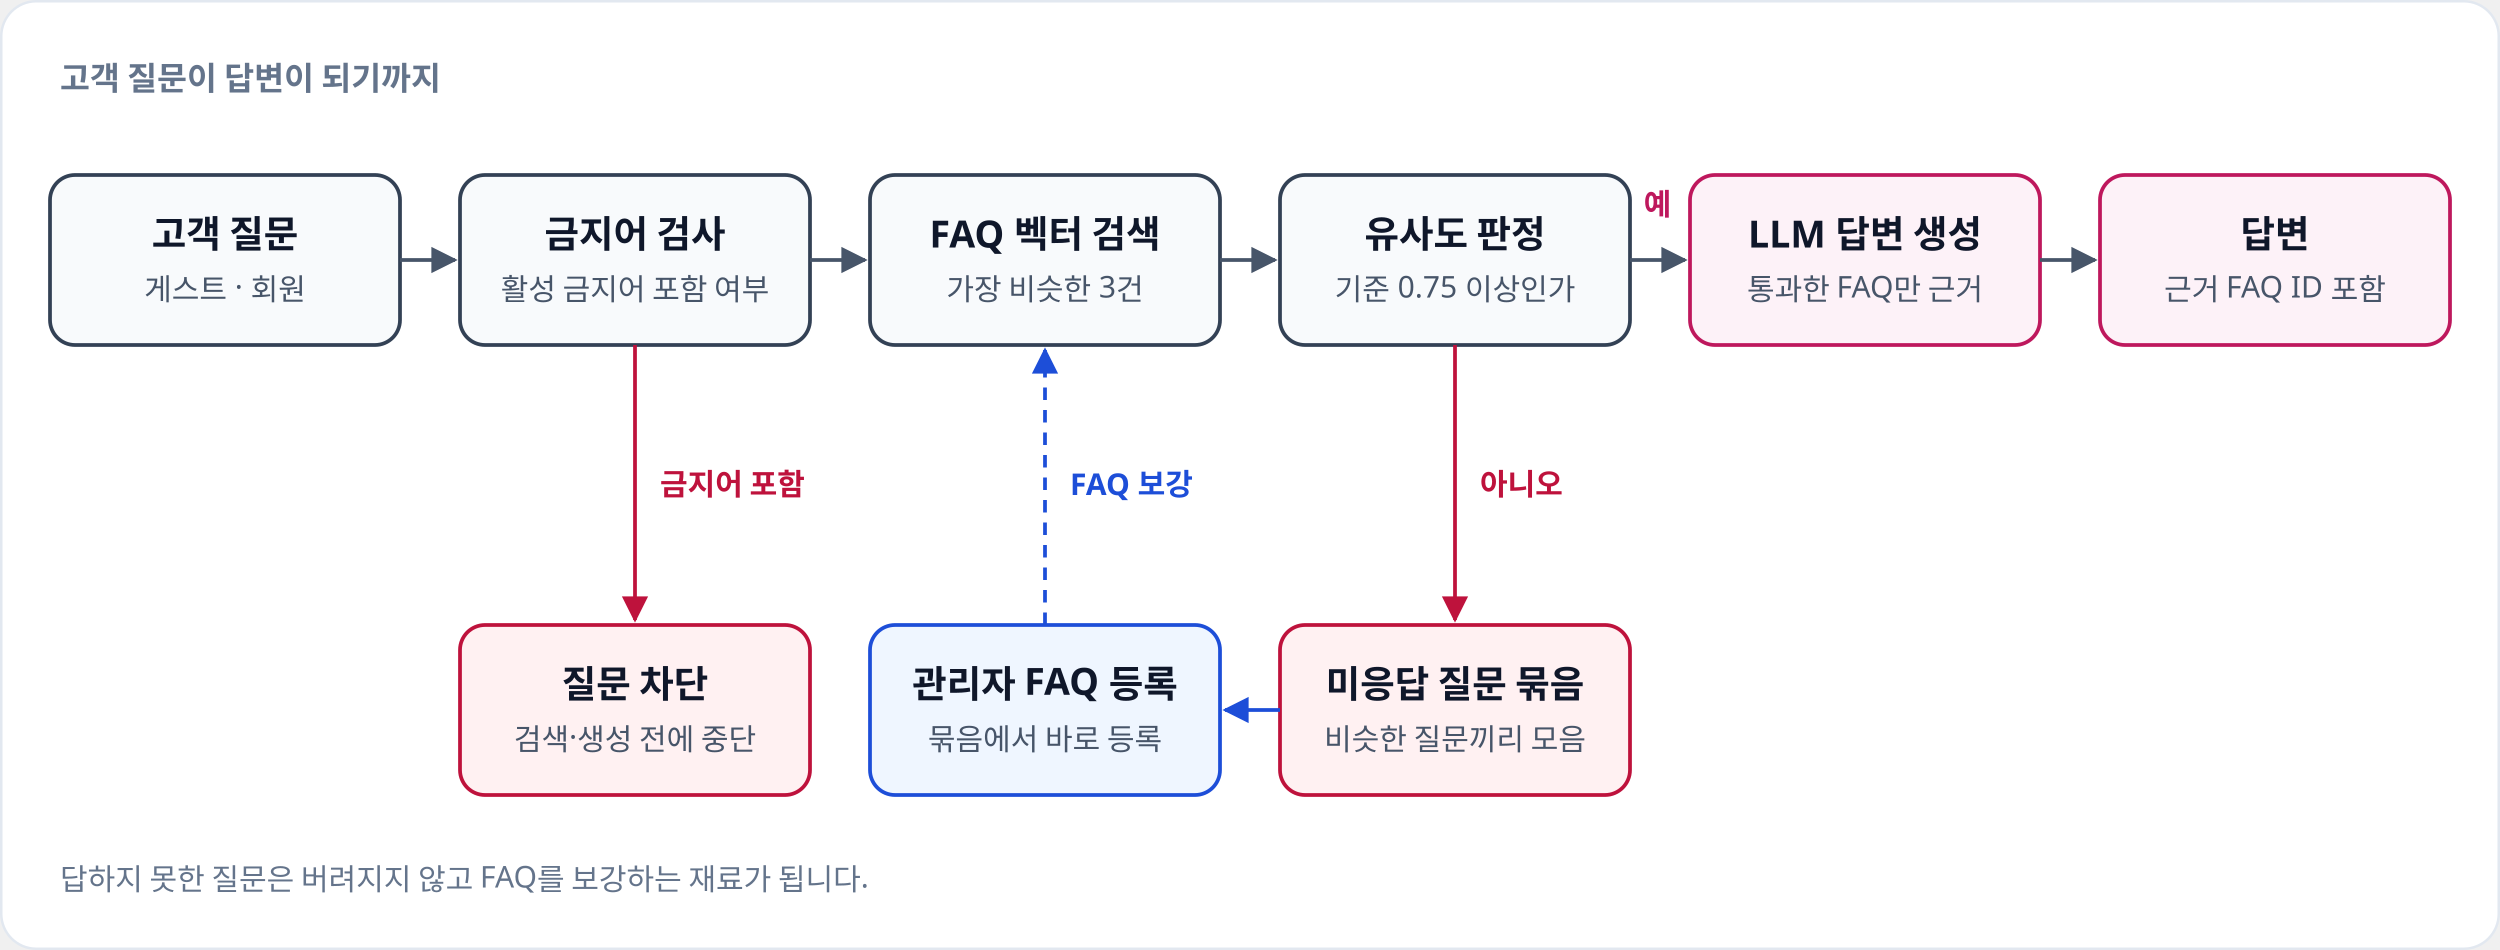
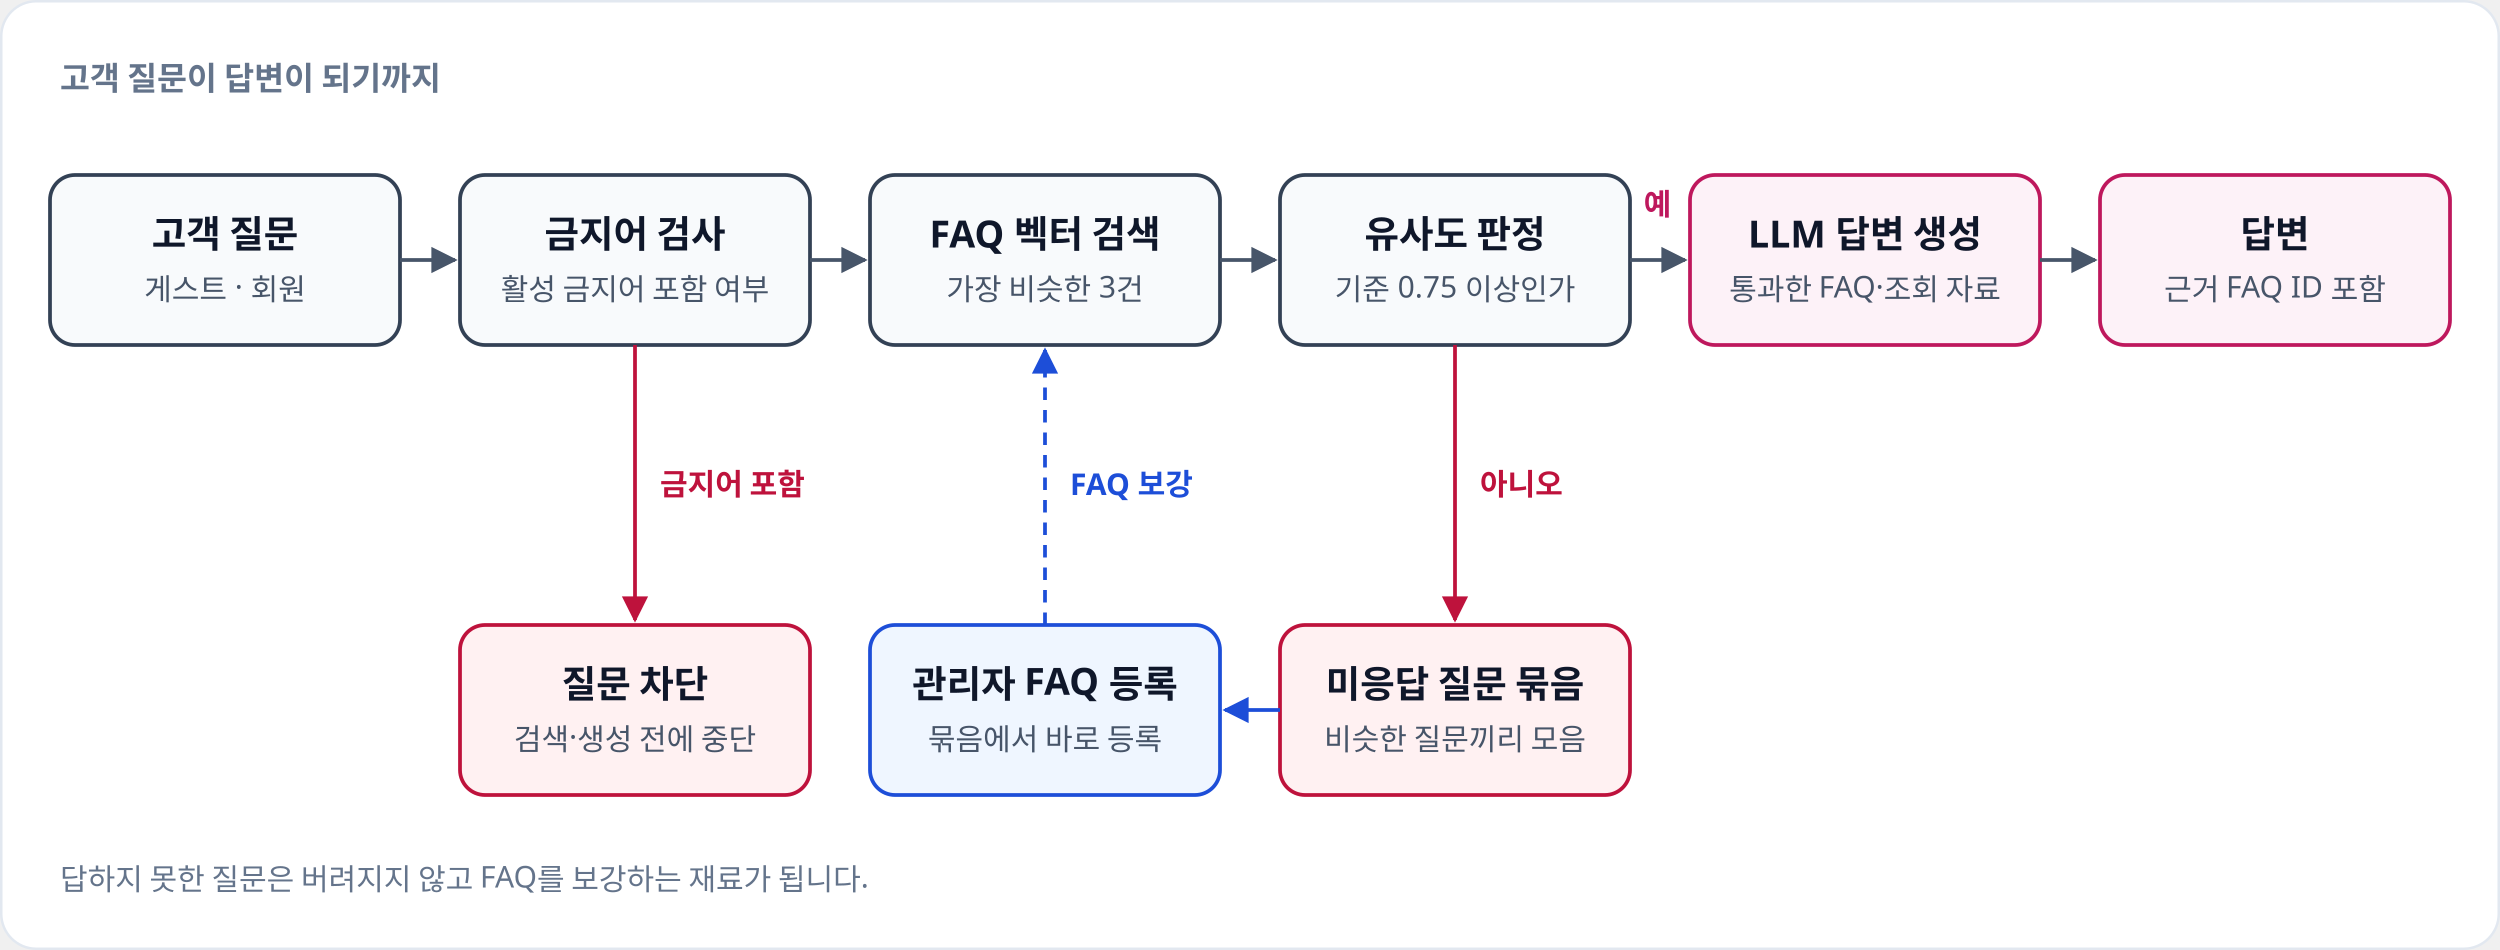
<svg xmlns="http://www.w3.org/2000/svg" viewBox="0 0 1000 380" width="1000" height="380" font-family="'Pretendard','Apple SD Gothic Neo','Malgun Gothic',sans-serif" role="img" aria-labelledby="title desc">
  <defs>
    <marker id="arrow" viewBox="0 0 10 10" refX="9" refY="5" markerWidth="7" markerHeight="7" orient="auto-start-reverse">
      <path d="M0 0 L10 5 L0 10 z" fill="#475569" />
    </marker>
    <marker id="arrow-red" viewBox="0 0 10 10" refX="9" refY="5" markerWidth="7" markerHeight="7" orient="auto-start-reverse">
      <path d="M0 0 L10 5 L0 10 z" fill="#be123c" />
    </marker>
    <marker id="arrow-blue" viewBox="0 0 10 10" refX="9" refY="5" markerWidth="7" markerHeight="7" orient="auto-start-reverse">
      <path d="M0 0 L10 5 L0 10 z" fill="#1d4ed8" />
    </marker>
  </defs>
  <rect x="0.5" y="0.5" width="999" height="379" rx="14" fill="#ffffff" stroke="#e2e8f0" />
  <text x="24" y="36" font-size="13" font-weight="700" fill="#64748b">고객 질문이 답변이 되기까지</text>
  <g font-size="15" font-weight="700" fill="#0f172a" text-anchor="middle">
    <rect x="20" y="70" width="140" height="68" rx="10" fill="#f8fafc" stroke="#334155" stroke-width="1.5" />
    <text x="90" y="99">고객 질문</text>
    <rect x="184" y="70" width="140" height="68" rx="10" fill="#f8fafc" stroke="#334155" stroke-width="1.5" />
    <text x="254" y="99">금지어 검사</text>
    <rect x="348" y="70" width="140" height="68" rx="10" fill="#f8fafc" stroke="#334155" stroke-width="1.5" />
    <text x="418" y="99">FAQ 벡터 검색</text>
    <rect x="512" y="70" width="140" height="68" rx="10" fill="#f8fafc" stroke="#334155" stroke-width="1.5" />
    <text x="582" y="99">유사도 판정</text>
    <rect x="676" y="70" width="140" height="68" rx="10" fill="#fdf2f8" stroke="#be185d" stroke-width="1.5" />
    <text x="746" y="99">LLM 답변 생성</text>
    <rect x="840" y="70" width="140" height="68" rx="10" fill="#fdf2f8" stroke="#be185d" stroke-width="1.5" />
    <text x="910" y="99">답변</text>
    <rect x="184" y="250" width="140" height="68" rx="10" fill="#fff1f2" stroke="#be123c" stroke-width="1.5" />
    <text x="254" y="279">질문 차단</text>
    <rect x="512" y="250" width="140" height="68" rx="10" fill="#fff1f2" stroke="#be123c" stroke-width="1.5" />
    <text x="582" y="279">미응답 질문 묶음</text>
    <rect x="348" y="250" width="140" height="68" rx="10" fill="#eff6ff" stroke="#1d4ed8" stroke-width="1.5" />
    <text x="418" y="279">관리자 FAQ 등록</text>
  </g>
  <g font-size="12" fill="#475569" text-anchor="middle">
    <text x="90" y="120">게스트 · 회원</text>
    <text x="254" y="120">활성 금지어 포함 여부</text>
    <text x="418" y="120">가장 비슷한 3건</text>
    <text x="582" y="120">기준 0.75 이상인가</text>
-     <text x="746" y="120">통과한 FAQ만 근거</text>
+     <text x="746" y="120">통과한 FAQ·조회 자료</text>
    <text x="910" y="120">근거 FAQ ID 포함</text>
    <text x="254" y="300">검색·생성 전에 중단</text>
    <text x="582" y="300">비슷한 질문끼리 모음</text>
    <text x="418" y="300">묶음에서 바로 등록</text>
  </g>
  <g fill="none" stroke="#475569" stroke-width="1.5">
    <path d="M160 104 H182" marker-end="url(#arrow)" />
    <path d="M324 104 H346" marker-end="url(#arrow)" />
    <path d="M488 104 H510" marker-end="url(#arrow)" />
    <path d="M652 104 H674" marker-end="url(#arrow)" />
    <path d="M816 104 H838" marker-end="url(#arrow)" />
  </g>
  <g fill="none" stroke-width="1.5">
    <path d="M254 138 V248" stroke="#be123c" marker-end="url(#arrow-red)" />
    <path d="M582 138 V248" stroke="#be123c" marker-end="url(#arrow-red)" />
    <path d="M512 284 H490" stroke="#1d4ed8" marker-end="url(#arrow-blue)" />
    <path d="M418 250 V140" stroke="#1d4ed8" stroke-dasharray="5 4" marker-end="url(#arrow-blue)" />
  </g>
  <g font-size="12" font-weight="700">
    <text x="663" y="86" fill="#be185d" text-anchor="middle">예</text>
    <text x="264" y="198" fill="#be123c">금지어 포함</text>
    <text x="592" y="198" fill="#be123c">아니오</text>
    <text x="428" y="198" fill="#1d4ed8">FAQ 보강</text>
  </g>
  <text x="24" y="356" font-size="12" fill="#64748b">답하지 못한 질문은 버려지지 않고 FAQ를 보강하는 재료가 됩니다.</text>
</svg>
